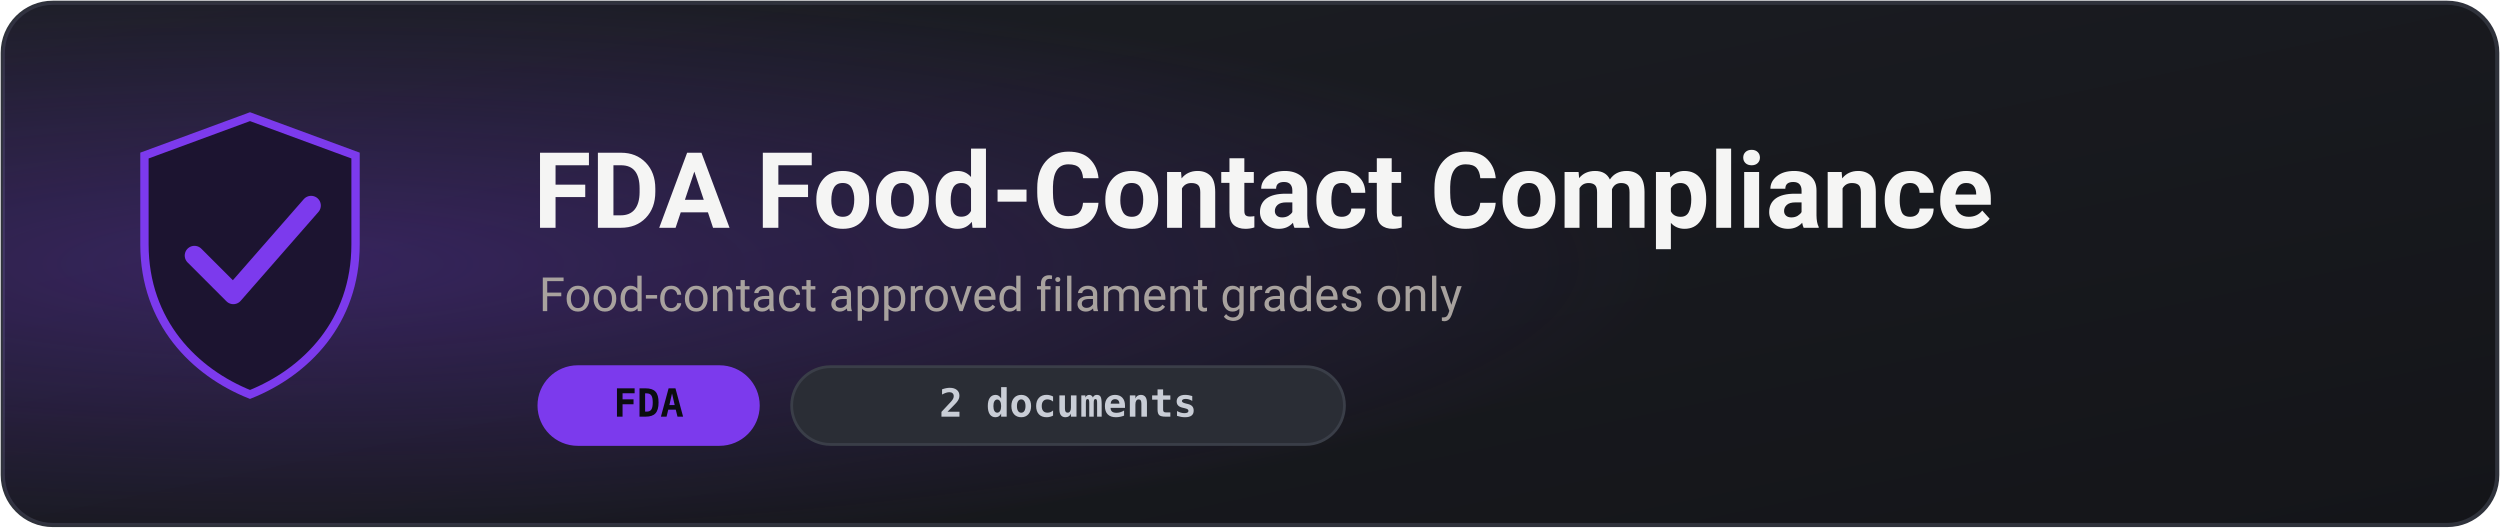
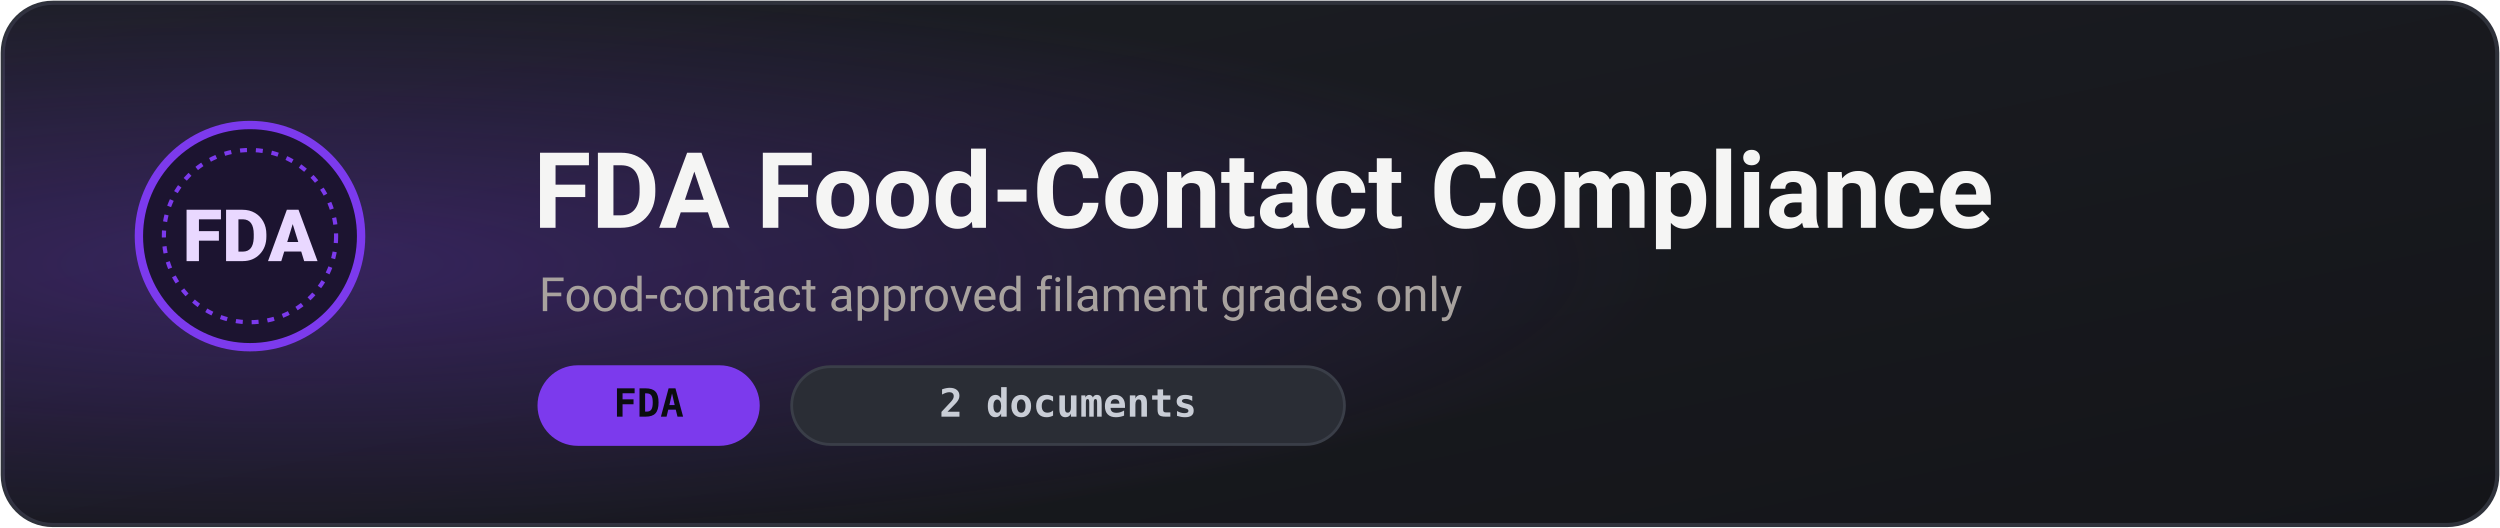
<svg xmlns="http://www.w3.org/2000/svg" viewBox="0 0 900 190" role="img" aria-label="FDA Food-Contact Compliance">
  <defs>
    <linearGradient id="banner-fdabg" x1="0" y1="0" x2="1" y2="1">
      <stop offset="0" stop-color="#1c1e24" />
      <stop offset="1" stop-color="#141519" />
    </linearGradient>
    <radialGradient id="banner-fdaglow" cx="0.12" cy="0.5" r="0.55">
      <stop offset="0" stop-color="#7c3aed" stop-opacity="0.30" />
      <stop offset="1" stop-color="#7c3aed" stop-opacity="0" />
    </radialGradient>
  </defs>
  <rect x="1" y="1" width="898" height="188" rx="18" fill="url(#banner-fdabg)" stroke="#2f323b" stroke-width="1.5" />
  <rect x="1" y="1" width="898" height="188" rx="18" fill="url(#banner-fdaglow)" />
-   <g transform="translate(52,42)">
-     <path d="M38 0 L76 14 V46 C76 74 58 92 38 100 C18 92 0 74 0 46 V14 Z" fill="#1c1430" stroke="#7c3aed" stroke-width="3" />
-     <path d="M18 50 L32 64 L60 32" fill="none" stroke="#7c3aed" stroke-width="7" stroke-linecap="round" stroke-linejoin="round" />
+   <g transform="translate(50,45)">
+     <circle cx="40" cy="40" r="40" fill="#1c1430" stroke="#7c3aed" stroke-width="3" />
+     <circle cx="40" cy="40" r="31" fill="none" stroke="#7c3aed" stroke-width="1.5" stroke-dasharray="2.5 3.2" />
+     <text x="40" y="49" text-anchor="middle" font-family="system-ui,-apple-system,Segoe UI,Roboto,sans-serif" font-size="26" font-weight="800" fill="#e9d8ff">FDA</text>
  </g>
  <text x="192" y="82" font-family="system-ui,-apple-system,Segoe UI,Roboto,sans-serif" font-size="38" font-weight="700" fill="#f5f5f4">FDA Food-Contact Compliance</text>
  <text x="194" y="112" font-family="system-ui,-apple-system,Segoe UI,Roboto,sans-serif" font-size="17" fill="#a8a29e">Food-contact approved filament grades only</text>
  <g font-family="ui-monospace,SFMono-Regular,Menlo,monospace" font-size="14">
    <rect x="194" y="132" width="79" height="28" rx="14" fill="#7c3aed" stroke="#7c3aed" />
    <text x="233.5" y="150" text-anchor="middle" fill="#0b0d10" font-weight="700">FDA</text>
    <rect x="285" y="132" width="199" height="28" rx="14" fill="#2a2d35" stroke="#3a3e48" />
    <text x="384.5" y="150" text-anchor="middle" fill="#c9cdd6" font-weight="700">2 documents</text>
  </g>
</svg>
